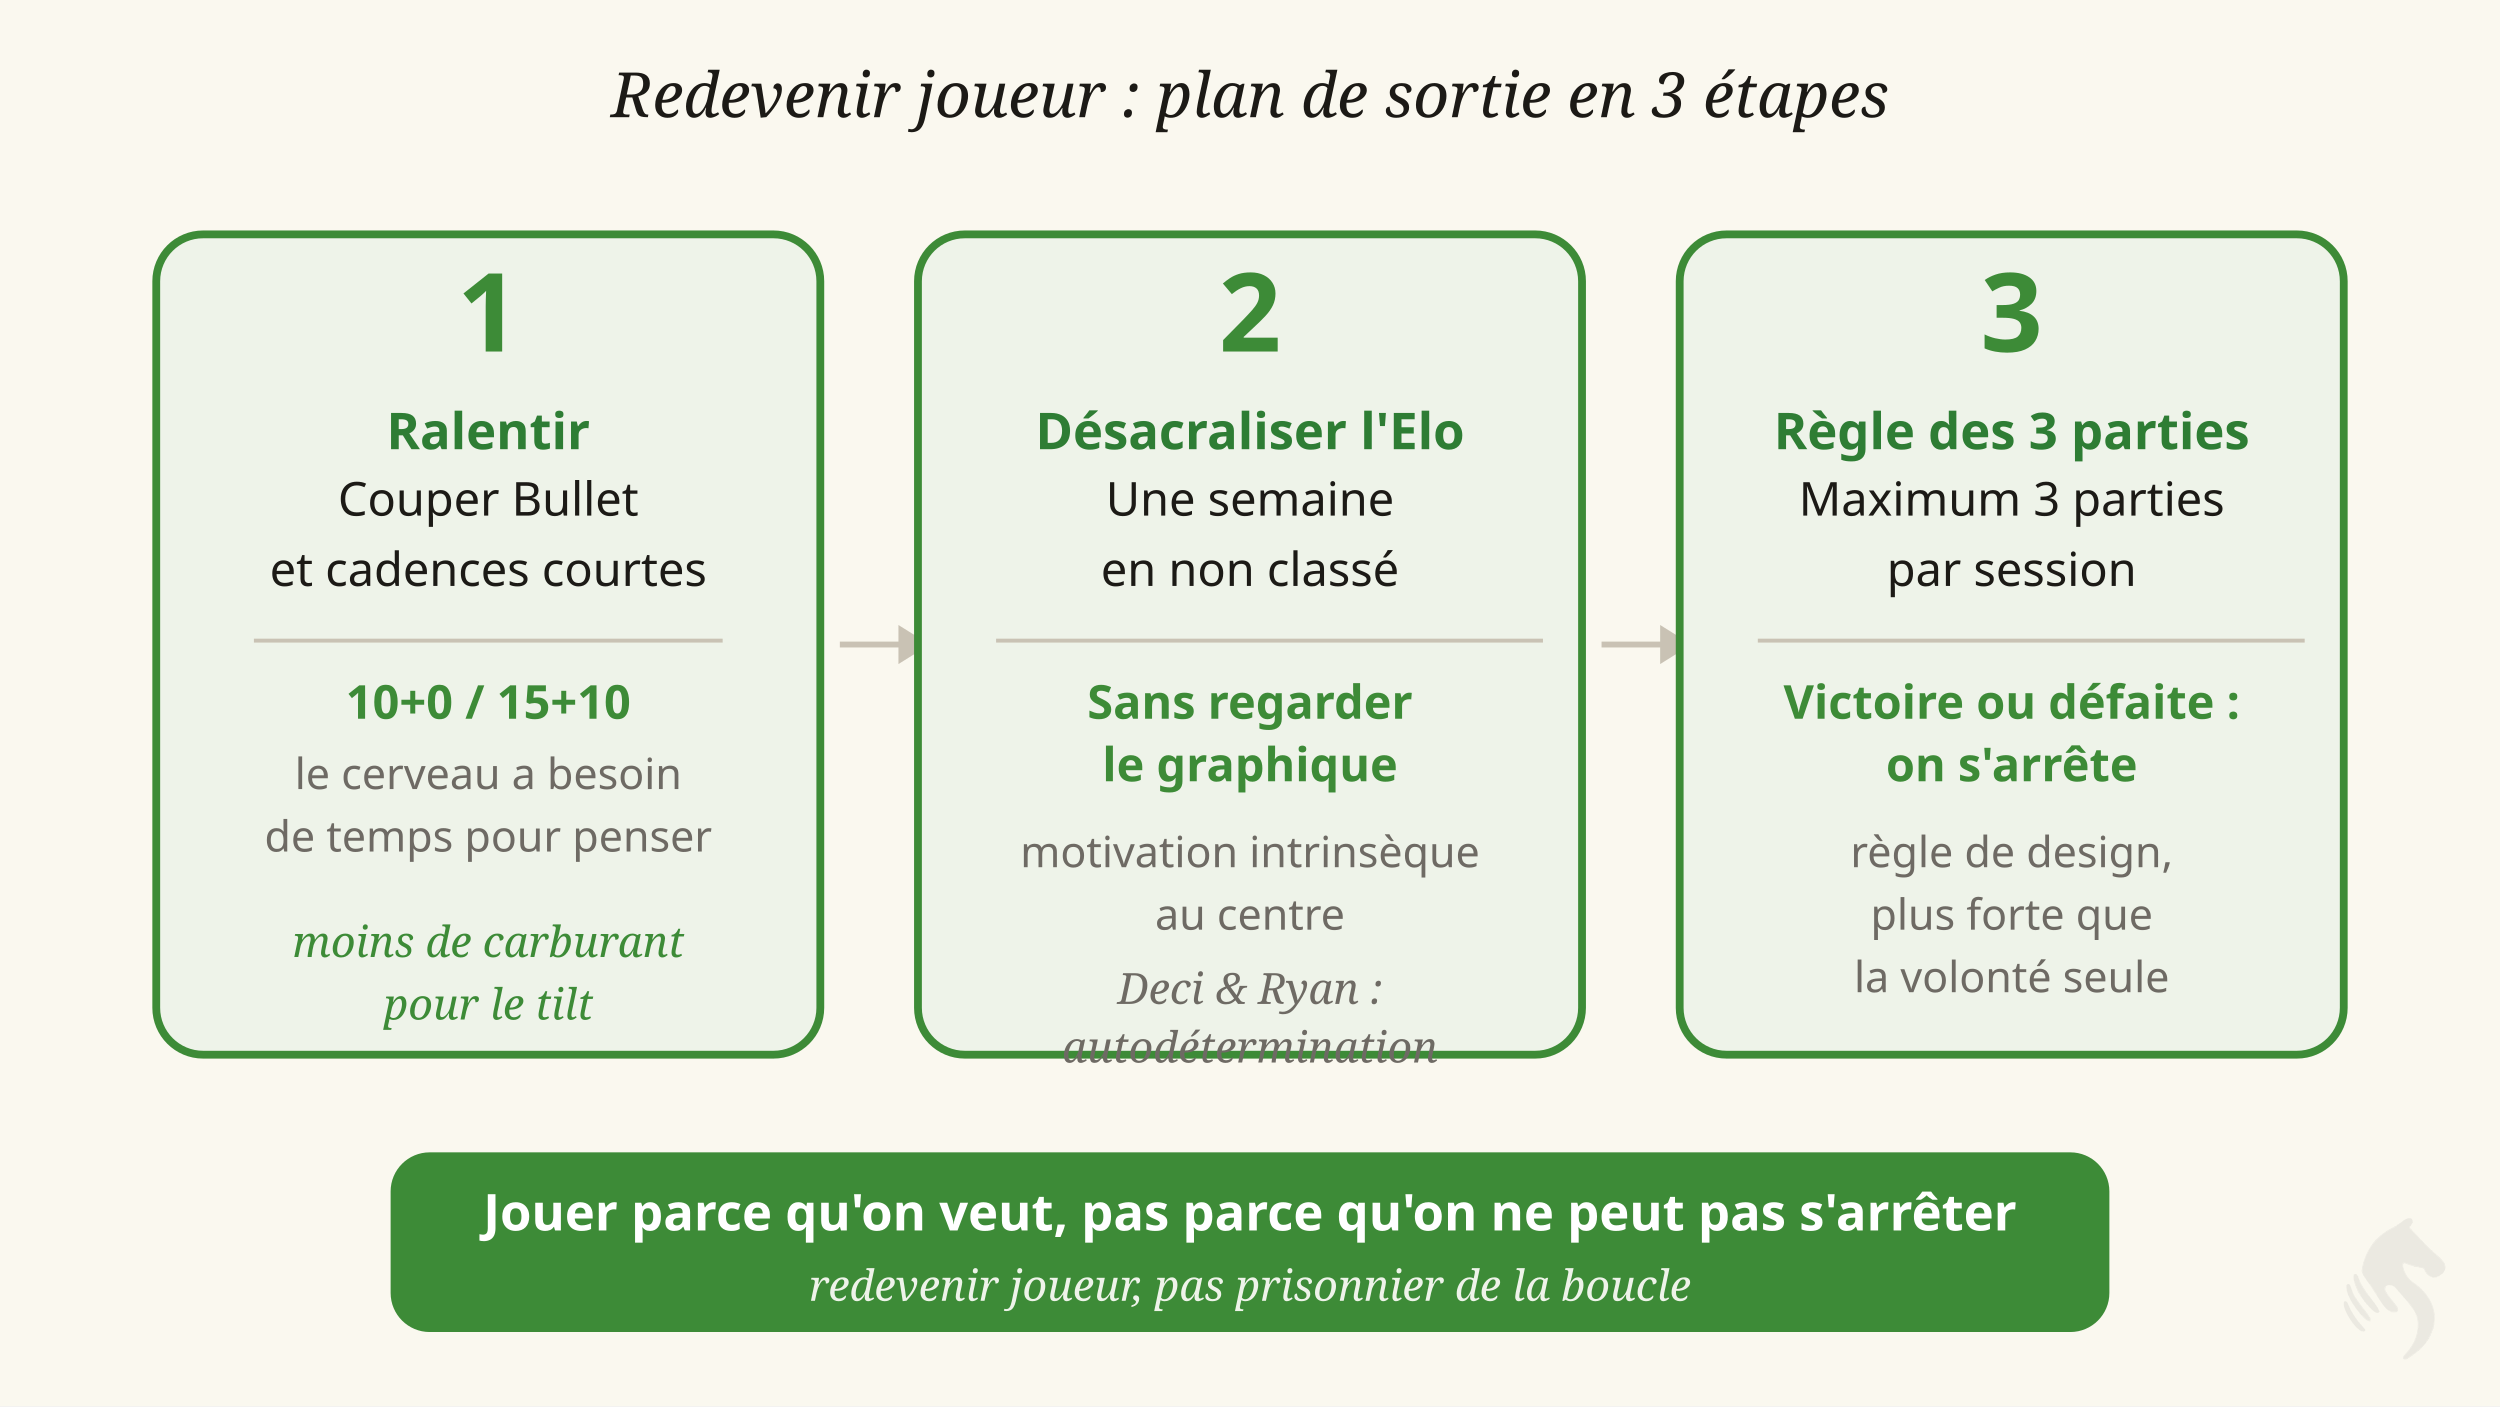
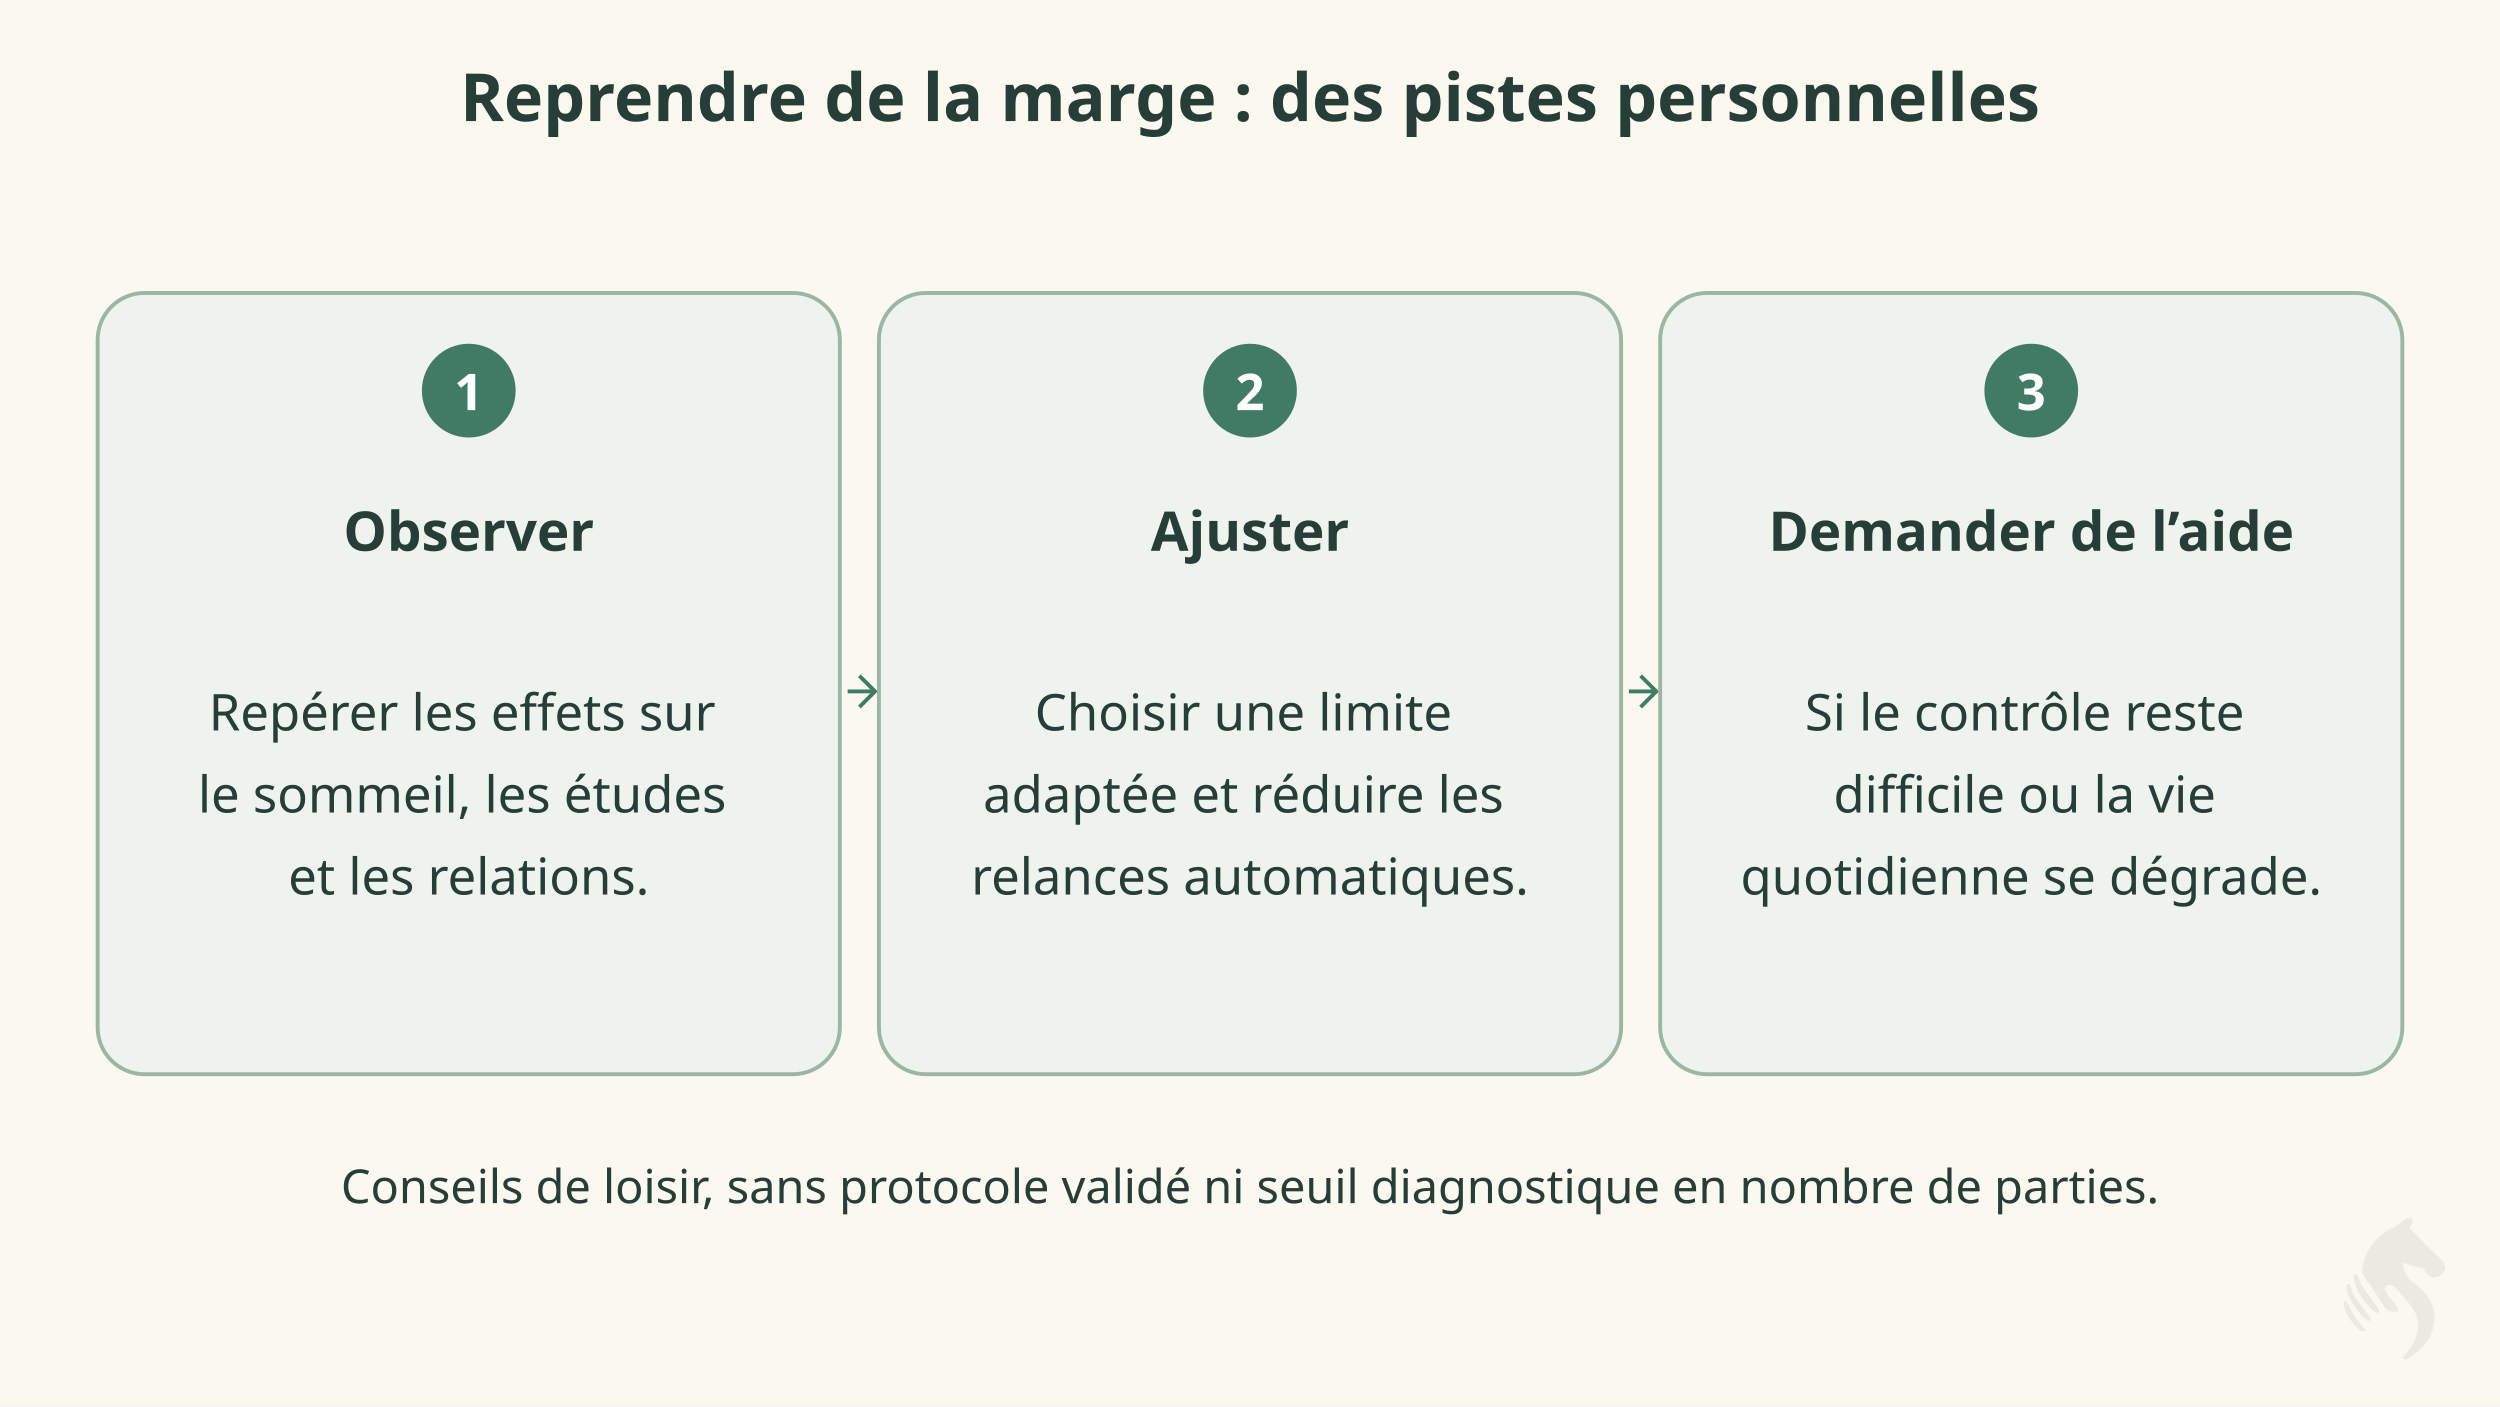
- <svg xmlns="http://www.w3.org/2000/svg" width="640" height="360" viewBox="0 0 640 360" role="img" aria-labelledby="add4">
+ <svg xmlns="http://www.w3.org/2000/svg" width="640" height="360" viewBox="0 0 640 360" role="img" aria-labelledby="diagram-title">
  <rect width="640" height="360" fill="#faf8ef" />
-   <text x="320" y="30" text-anchor="middle" font-family="Georgia, serif" font-size="16" font-style="italic" fill="#1c1a16">Redevenir joueur : plan de sortie en 3 étapes</text>
-   <rect x="40" y="60" width="170" height="210" rx="12" fill="#eef3e9" stroke="#3d8b37" stroke-width="2" />
-   <text x="125" y="90" text-anchor="middle" font-family="system-ui, sans-serif" font-size="28" font-weight="800" fill="#3d8b37">1</text>
-   <text x="125" y="115" text-anchor="middle" font-family="system-ui, sans-serif" font-size="13" font-weight="700" fill="#2e7d34">Ralentir</text>
-   <text x="125" y="132" text-anchor="middle" font-family="system-ui, sans-serif" font-size="12" fill="#1c1a16">Couper Bullet</text>
-   <text x="125" y="150" text-anchor="middle" font-family="system-ui, sans-serif" font-size="12" fill="#1c1a16">et cadences courtes</text>
-   <line x1="65" y1="164" x2="185" y2="164" stroke="#c9c2b4" stroke-width="1" />
-   <text x="125" y="184" text-anchor="middle" font-family="system-ui, sans-serif" font-size="12" font-weight="700" fill="#3d8b37">10+0 / 15+10</text>
-   <text x="125" y="202" text-anchor="middle" font-family="system-ui, sans-serif" font-size="11" fill="#6e6a64">le cerveau a besoin</text>
-   <text x="125" y="218" text-anchor="middle" font-family="system-ui, sans-serif" font-size="11" fill="#6e6a64">de temps pour penser</text>
-   <text x="125" y="245" text-anchor="middle" font-family="Georgia, serif" font-size="11" font-style="italic" fill="#3d8b37">moins de carburant</text>
-   <text x="125" y="261" text-anchor="middle" font-family="Georgia, serif" font-size="11" font-style="italic" fill="#3d8b37">pour le tilt</text>
-   <line x1="215" y1="165" x2="235" y2="165" stroke="#c9c2b4" stroke-width="1.5" />
-   <polygon points="238,165 230,160 230,170" fill="#c9c2b4" />
-   <rect x="235" y="60" width="170" height="210" rx="12" fill="#eef3e9" stroke="#3d8b37" stroke-width="2" />
-   <text x="320" y="90" text-anchor="middle" font-family="system-ui, sans-serif" font-size="28" font-weight="800" fill="#3d8b37">2</text>
-   <text x="320" y="115" text-anchor="middle" font-family="system-ui, sans-serif" font-size="13" font-weight="700" fill="#2e7d34">Désacraliser l'Elo</text>
-   <text x="320" y="132" text-anchor="middle" font-family="system-ui, sans-serif" font-size="12" fill="#1c1a16">Une semaine</text>
-   <text x="320" y="150" text-anchor="middle" font-family="system-ui, sans-serif" font-size="12" fill="#1c1a16">en non classé</text>
-   <line x1="255" y1="164" x2="395" y2="164" stroke="#c9c2b4" stroke-width="1" />
-   <text x="320" y="184" text-anchor="middle" font-family="system-ui, sans-serif" font-size="12" font-weight="700" fill="#3d8b37">Sans regarder</text>
-   <text x="320" y="200" text-anchor="middle" font-family="system-ui, sans-serif" font-size="12" font-weight="700" fill="#3d8b37">le graphique</text>
-   <text x="320" y="222" text-anchor="middle" font-family="system-ui, sans-serif" font-size="11" fill="#6e6a64">motivation intrinsèque</text>
-   <text x="320" y="238" text-anchor="middle" font-family="system-ui, sans-serif" font-size="11" fill="#6e6a64">au centre</text>
-   <text x="320" y="257" text-anchor="middle" font-family="Georgia, serif" font-size="11" font-style="italic" fill="#6e6a64">Deci &amp; Ryan :</text>
-   <text x="320" y="272" text-anchor="middle" font-family="Georgia, serif" font-size="11" font-style="italic" fill="#6e6a64">autodétermination</text>
-   <line x1="410" y1="165" x2="430" y2="165" stroke="#c9c2b4" stroke-width="1.5" />
-   <polygon points="433,165 425,160 425,170" fill="#c9c2b4" />
-   <rect x="430" y="60" width="170" height="210" rx="12" fill="#eef3e9" stroke="#3d8b37" stroke-width="2" />
-   <text x="515" y="90" text-anchor="middle" font-family="system-ui, sans-serif" font-size="28" font-weight="800" fill="#3d8b37">3</text>
-   <text x="515" y="115" text-anchor="middle" font-family="system-ui, sans-serif" font-size="13" font-weight="700" fill="#2e7d34">Règle des 3 parties</text>
-   <text x="515" y="132" text-anchor="middle" font-family="system-ui, sans-serif" font-size="12" fill="#1c1a16">Maximum 3 parties</text>
-   <text x="515" y="150" text-anchor="middle" font-family="system-ui, sans-serif" font-size="12" fill="#1c1a16">par session</text>
-   <line x1="450" y1="164" x2="590" y2="164" stroke="#c9c2b4" stroke-width="1" />
-   <text x="515" y="184" text-anchor="middle" font-family="system-ui, sans-serif" font-size="12" font-weight="700" fill="#3d8b37">Victoire ou défaite :</text>
-   <text x="515" y="200" text-anchor="middle" font-family="system-ui, sans-serif" font-size="12" font-weight="700" fill="#3d8b37">on s'arrête</text>
-   <text x="515" y="222" text-anchor="middle" font-family="system-ui, sans-serif" font-size="11" fill="#6e6a64">règle de design,</text>
-   <text x="515" y="238" text-anchor="middle" font-family="system-ui, sans-serif" font-size="11" fill="#6e6a64">plus forte que</text>
-   <text x="515" y="254" text-anchor="middle" font-family="system-ui, sans-serif" font-size="11" fill="#6e6a64">la volonté seule</text>
-   <rect x="100" y="295" width="440" height="46" rx="10" fill="#3d8b37" />
-   <text x="320" y="315" text-anchor="middle" font-family="system-ui, sans-serif" font-size="13" font-weight="800" fill="#fff">Jouer parce qu'on veut, pas parce qu'on ne peut pas s'arrêter</text>
-   <text x="320" y="333" text-anchor="middle" font-family="Georgia, serif" font-size="11" font-style="italic" fill="#eef3e9">redevenir joueur, pas prisonnier de la boucle</text>
+   <text x="320" y="31" text-anchor="middle" font-family="system-ui,sans-serif" font-size="17" fill="#263d38" font-weight="600">
+     <tspan x="320" dy="0">Reprendre de la marge : des pistes personnelles</tspan>
+   </text>
+   <rect x="25" y="75" width="190" height="200" rx="12" fill="#eef3ee" stroke="#9bb7a4" />
+   <circle cx="120" cy="100" r="12" fill="#427b65" />
+   <text x="120" y="105" text-anchor="middle" font-family="system-ui,sans-serif" font-size="13" fill="#fff" font-weight="700">
+     <tspan x="120" dy="0">1</tspan>
+   </text>
+   <text x="120" y="141" text-anchor="middle" font-family="system-ui,sans-serif" font-size="14" fill="#263d38" font-weight="700">
+     <tspan x="120" dy="0">Observer</tspan>
+   </text>
+   <text x="120" y="187" text-anchor="middle" font-family="system-ui,sans-serif" font-size="13" fill="#263d38">
+     <tspan x="120" dy="0">Repérer les effets sur</tspan>
+     <tspan x="120" dy="21">le sommeil, les études</tspan>
+     <tspan x="120" dy="21">et les relations.</tspan>
+   </text>
+   <path d="M 217 177 h 7 m -4 -4 l 4 4 -4 4" fill="none" stroke="#427b65" />
+   <rect x="225" y="75" width="190" height="200" rx="12" fill="#eef3ee" stroke="#9bb7a4" />
+   <circle cx="320" cy="100" r="12" fill="#427b65" />
+   <text x="320" y="105" text-anchor="middle" font-family="system-ui,sans-serif" font-size="13" fill="#fff" font-weight="700">
+     <tspan x="320" dy="0">2</tspan>
+   </text>
+   <text x="320" y="141" text-anchor="middle" font-family="system-ui,sans-serif" font-size="14" fill="#263d38" font-weight="700">
+     <tspan x="320" dy="0">Ajuster</tspan>
+   </text>
+   <text x="320" y="187" text-anchor="middle" font-family="system-ui,sans-serif" font-size="13" fill="#263d38">
+     <tspan x="320" dy="0">Choisir une limite</tspan>
+     <tspan x="320" dy="21">adaptée et réduire les</tspan>
+     <tspan x="320" dy="21">relances automatiques.</tspan>
+   </text>
+   <path d="M 417 177 h 7 m -4 -4 l 4 4 -4 4" fill="none" stroke="#427b65" />
+   <rect x="425" y="75" width="190" height="200" rx="12" fill="#eef3ee" stroke="#9bb7a4" />
+   <circle cx="520" cy="100" r="12" fill="#427b65" />
+   <text x="520" y="105" text-anchor="middle" font-family="system-ui,sans-serif" font-size="13" fill="#fff" font-weight="700">
+     <tspan x="520" dy="0">3</tspan>
+   </text>
+   <text x="520" y="141" text-anchor="middle" font-family="system-ui,sans-serif" font-size="14" fill="#263d38" font-weight="700">
+     <tspan x="520" dy="0">Demander de l’aide</tspan>
+   </text>
+   <text x="520" y="187" text-anchor="middle" font-family="system-ui,sans-serif" font-size="13" fill="#263d38">
+     <tspan x="520" dy="0">Si le contrôle reste</tspan>
+     <tspan x="520" dy="21">difficile ou la vie</tspan>
+     <tspan x="520" dy="21">quotidienne se dégrade.</tspan>
+   </text>
+   <text x="320" y="308" text-anchor="middle" font-family="system-ui,sans-serif" font-size="12" fill="#263d38">
+     <tspan x="320" dy="0">Conseils de loisir, sans protocole validé ni seuil diagnostique en nombre de parties.</tspan>
+   </text>
  <g id="wm" opacity="0.07" transform="translate(600.0,311.9) scale(0.0416)" aria-hidden="true">
    <g fill="#1e1e1e" fill-rule="evenodd">
      <path d="M411.5-.5h-16a76 76 0 0 0-24.5 12q-.62-.7-1.5-1l-2 4a4 4 0 0 1-1.5-1 7 7 0 0 1-2.5 3.5 253 253 0 0 0-17 13q-1.42.93-2.5-.5-5.2 7.95-14.5 9a9.4 9.4 0 0 1-4 6q2.3.02 1.5 2A461 461 0 0 1 278.5 73q-13.2 7.95-26 16.5-1.59-1.38 0-3-2.35.35-4 2 .9.98 2 2-92.12 67.08-125.5 177a1316 1316 0 0 0-10 44 51.2 51.2 0 0 0 4.5 31q.1 3.33-2 1l4.5 11q1-2 2 0l5 10 1-1q6 10.95 13 21a651 651 0 0 1 18.5 25 3.4 3.4 0 0 1 1.5-3q21.52 33 43 66 .3 3.4-2.5 1v2a1542 1542 0 0 1 21 32q1 0 1 1a319 319 0 0 0 25 35 160 160 0 0 0 27 25 3.1 3.1 0 0 1 1-3q23.18 14.62 49 5.5 5-2.83 4-8.5-.15-4.6-1.5-9a618 618 0 0 0-55.5-73.5q3-.91 5 1.5a23.5 23.5 0 0 0-7-9q.63 2.4 2 4.5-.17 2.58-1.5.5a364 364 0 0 1-17.5-26.5 50 50 0 0 1-4.5-22.5q.9-4.71 3-9 .63 1.88 2.5 2a7 7 0 0 1 2-3q9.28-8.1 22-8a86 86 0 0 1 23 4.5 11 11 0 0 1 3 4.5q2.58-1.75 5 .5l21.5 23.5q.74 1.95.5 4 3.56 1 6 4a1094 1094 0 0 0 30 34.5l-1 1q3.7 2.7 7.5 5.5a23 23 0 0 1 2 5l5 3a22 22 0 0 0 5.5 8 11.5 11.5 0 0 0 4 4 3.9 3.9 0 0 0-2-3.5q1.7-1.12 3 .5a705 705 0 0 1 42 57.5q-.65 1.46-2 1.5a169 169 0 0 1 10 19 3.8 3.8 0 0 0-.5 4q1 2 2 0 1.4 2.05 2.5 4-.25-2.55.5-5a185 185 0 0 1 11 83q-1 2-2 0a9 9 0 0 0-1.5-4v9a2.3 2.3 0 0 0 1.5-1q.75 10.55-1 21a337 337 0 0 1-18 56l-2.5 3q-1.2-.69-1-2a36 36 0 0 0-4 7 5.2 5.2 0 0 0 3.5-4 4.3 4.3 0 0 1 0 4 350 350 0 0 1-33 52 1108 1108 0 0 1-30 35q-7.17 20.32 13.5 14.5a34 34 0 0 1 6-3 1496 1496 0 0 1 54-37 942 942 0 0 0 29-27q1.25-1.03 2 .5a11 11 0 0 0-3 4q1.35-1.65 2.5 0a29 29 0 0 1 4.5-6 40 40 0 0 0 9-10.5l6-4-1-1a25 25 0 0 1 8.5-7.5q-1.47-2.67 1-5 .22 4.17 2.5 1.5-1.94-3.13 2-4l-1-1q1.48-3.25 4-5.5a8 8 0 0 0-3-1q37.8-53.63 47.5-119 8.4-83.08-38-152a364 364 0 0 0-28-35q-1.03-1.25.5-2 3.58 2.23 2-1l-4-2a5 5 0 0 1-3-.5 484 484 0 0 0-70-58q-.7-.62-1-1.5 1.05-.43 2-1v-3a6 6 0 0 1-5-2q-.66-.1-1 .5 3.72 2.61 0 3-34.57-32.88-46-79.5.2-2.3 2-3v-4q-1.94 5.58-3.5 0-1-9 0-18 2.16-6.4 8.5-8a78 78 0 0 1 22 7.5 403 403 0 0 0 66 18l9 3q-2.45.75-5 .5-1.59 1.6 0 3a16 16 0 0 1 6.5-1 7.3 7.3 0 0 1 2 3q1.38-2.6 3.5-2-1.1-2.32-4-2.5 15.09-2.3 25.5 8.5 5.35 10.23 10 21 12.95 20.94 36.5 28.5-1.88.63-2 2.5a30 30 0 0 0 12.5 3q4.43-.1 8-2 3.2 3.87 5.5-1 1.2.69 1 2a39 39 0 0 0 4.5-2l1 1q.69-1.87-1.5-2.5a12 12 0 0 0 7-3q1.88-1.1 3 .5 2.22-3.62 6-2a8.7 8.7 0 0 1 3-4 41 41 0 0 1 12-6.5l-2-1 5.5-3.5q.62.7 1.5 1 1.82-1.15 0-2.5 1.42-.93 2.5.5a5.8 5.8 0 0 1 .5-4 39 39 0 0 1 6-4.5q-1.55-2.25.5-4.5 3.25-3.5 5-8 1.38-.64 2.5-1-.8-1.05-2-1.5 1.85-5.82 3-11.5v-10h-1q-.85 6-2.5 12-.16-4.46.5-9a63 63 0 0 0-12.5-31 478 478 0 0 0-45.5-44.5q3.06.72 6 2.5-3.15-3.9-7-7.5l1-1q-1.4-1.05-2 .5 1.77 2.4-.5 4a781 781 0 0 1-67.5-65.5l1-.5a29 29 0 0 0 7 6 93 93 0 0 0-14-15 24.5 24.5 0 0 0-9-9.5l1-1a44 44 0 0 0-7-4.5q1.44 2.2 3.5 4 1 1.5 0 3l-72-76q-5.34-7.85 1.5-14.5 1.98-.8 2 1.5a69 69 0 0 1 6-3.5q-1.95-1.94 0-3.5a31 31 0 0 0 6-12q2.05.24 4-.5a79 79 0 0 0-1.5-17.5 94 94 0 0 0-5-10l-1 1a87 87 0 0 0-5.5-3" />
      <path d="M325.5 44.5q-3.85 1.03-7 3.5a4.2 4.2 0 0 1-4.5-.5q-2.75 2.49-3.5 6-6.97 2.94-14 6-6.75 3.75-13.5 8-.62-.7-1.5-1a37.6 37.6 0 0 1-17 10.5 263 263 0 0 0-12 9.5q-1.59 1.62 0 3 12.8-8.55 26-16.5A461 461 0 0 0 327 46.5q.8-1.98-1.5-2m148 86-21-24a209 209 0 0 1-21-21.5l-8.5-8.5q-4.8-3.3-6-9-9.1-4.3-11.5-13a13 13 0 0 0 3-6q-.02-2.3-2-1.5-6.84 6.65-1.5 14.5l72 76q1-1.5 0-3a20 20 0 0 1-3.5-4m89 86a198 198 0 0 0-17.5-15q.4-2.17-.5-4-3.63-1.2-7-3a26 26 0 0 0-6-6 430 430 0 0 1-27-27.5 2.4 2.4 0 0 0-2-.5 29 29 0 0 1-7-6l-1 .5a781 781 0 0 0 67.5 65.5q2.27-1.6.5-4m-314-128a247 247 0 0 0-42 35.5 14.5 14.5 0 0 1-5 4l1 1a9.3 9.3 0 0 1-6 2.5 76 76 0 0 1-16 20q.3.88 1 1.5a9.4 9.4 0 0 0-5.5 6.5q-1-2-2 0-.93 1.42.5 2.5a25 25 0 0 0-6.5 8.5q-1.6 1.05-3.5 1.5 1.21.45 2 1.5a43 43 0 0 0-7 10 352 352 0 0 0-19.5 37 2.9 2.9 0 0 1-2.5 1 3.3 3.3 0 0 0 2 1.5 47 47 0 0 1-3.5 5.5l-12 34q-.98-1.8-1.5 0 1.4 1.9.5 4a33 33 0 0 1-3.5 5.5q.78.84 1 2a212 212 0 0 0-10 49.5 36 36 0 0 0 7 20q2.1 2.33 2-1a51.2 51.2 0 0 1-4.5-31 1316 1316 0 0 1 10-44q33.38-109.92 125.5-177-1.1-1.02-2-2m376 206q-.5-10.25-5-19.5 1.5-4.37-1.5-.5l-6.5-11q-5.55-3.6-7.5-10l-1 1q-3.75-5.75-9.5-9.5l1-1a850 850 0 0 0-9-7q1.14-2.04-1.5-3.5-1.08 1.43-2.5.5-2.84-1.65-2-4a5 5 0 0 0-3-.5 5 5 0 0 0-.5-3l-1 1a7 7 0 0 0-4.5-3 21 21 0 0 0-6-2.5 478 478 0 0 1 45.5 44.5 63 63 0 0 1 12.5 31q-.66 4.54-.5 9 1.65-6 2.5-12m-259 3v-1q-2.22-5.79 1-11.5l-2-2a67 67 0 0 0 1.5-5.5q.93 7.1 3.5 1-2.43-3.37 2-4a4.3 4.3 0 0 1 2.5 3q.45-1.21 1.5-2 2.3.75 4 2a326 326 0 0 1 28 10.5q11.4 3.22 23 6 1.05 1.6 1.5 3.5 1-4 2 0 1.08-1.43 2.5-.5-1.81 1.35 0 2.5 3.25-.47 7-2 1.85.03 3 1 5.83.22 11 2h5q2.55.25 5-.5l-9-3a403 403 0 0 1-66-18 78 78 0 0 0-22-7.5q-6.34 1.6-8.5 8-1 9 0 18 1.56 5.58 3.5 0m109 6a4.7 4.7 0 0 1 4 3q3.6-3.98 6 1l1-2 4 2a65 65 0 0 1 7.5 10q1.1 3.55 2.5 7-1.77 2.95 2 4 13.35 23.91 39 33 .12-1.87 2-2.5-23.55-7.56-36.5-28.5a305 305 0 0 0-10-21q-10.41-10.8-25.5-8.5 2.9.18 4 2.5m-410 86a9 9 0 0 0 1.5-4 310 310 0 0 0 37.5 86q-1.1 1.02-2 2a40 40 0 0 0 8.5 12 139 139 0 0 0 15 21q2.31 2.97 1.5 6 5.9 1.14 7.5 7 5.7 2.47 5 8 3.8 1.06 6.5 4 20.24 25.5 46 45.5a39 39 0 0 0 20 5 46 46 0 0 1 9-7.5 818 818 0 0 1-10-21.5q1.43-1.08.5-2.5a27 27 0 0 1-3.5-2 185 185 0 0 0-16-23.5q1.43-1.08.5-2.5a13.3 13.3 0 0 1-5.5-5 617 617 0 0 0-22.5-29v-4l-1 1a13 13 0 0 1-4.5-6 11.5 11.5 0 0 1-4-4q-.03 2.3-2 1.5A471 471 0 0 1 97 390.5q-1.8-3.04-.5-6 1.02.54 2 1a9 9 0 0 0-2-4.5q3.83-2.28-1-2.5a597 597 0 0 1-7-18.5l2-1a3.3 3.3 0 0 1-2-3.5 3.1 3.1 0 0 1-3-1q-7.35-19.46-24-8 1.03 2.34-.5 5a97 97 0 0 0 3.5 38" />
      <path d="M365.5 301.5q-1.8.7-2 3 11.43 46.62 46 79.5 3.72-.39 0-3 .34-.6 1-.5-2.4-2.22-5-4.5l2-2q-2.45-.75-5-.5a8.4 8.4 0 0 0-.5-4q-1.72 1.44-3-1a28 28 0 0 1-3.5-6q-.5 2-1 0a143 143 0 0 1-18-31q-6.22-11.64-9-27a7 7 0 0 0-2-3m-211 174a45 45 0 0 1-9.5-15q-1 2-2 0a41 41 0 0 0-6-9l-1-5-1 1a989 989 0 0 1-17.5-25.5q.7-.62 1-1.5a7.7 7.7 0 0 1-5-6 163 163 0 0 1-15-29q-.98-.46-2-1-1.3 2.96.5 6a471 471 0 0 0 55.5 86.5q1.97.8 2-1.5m-90-86q-2.05 2.77 1.5 4 3.6 16.25 9.5 30.5-2.48 3.62 2 3.5 3.65 9.3 8 18.5l-1 1a11.4 11.4 0 0 1 6 8q-.7.62-1 1.5a10.5 10.5 0 0 1 3.5 5l1-1a62 62 0 0 0 7.5 13q.9-.98 2-2a310 310 0 0 1-37.5-86 9 9 0 0 1-1.5 4m48 210a3.9 3.9 0 0 0-2-3.5q1.7-1.12 3 .5a127 127 0 0 0 39 32q11.3 4.6 8.5-7a147 147 0 0 0-17-32 1467 1467 0 0 0-40-51 554 554 0 0 1-48.5-75l1-1q.84 5.22 6 5a51.6 51.6 0 0 1-11.5-27l-1 2a159 159 0 0 0-11-31 14.3 14.3 0 0 0-10.5-8q-3.2.01-6 1.5-2.85 3.45-6 6.5-.87 16.85 3 33.5a3.6 3.6 0 0 1-2 2q1.38.56 2.5 1.5 3.15 9.81 6.5 19.5-1.21.45-2 1.5a29 29 0 0 0 5.5 7A256 256 0 0 0 55.5 525l-2 1a6.4 6.4 0 0 0 4 1.5 332 332 0 0 0 38.5 53l3.5 5.5-1 1q1.9 1.67 3.5.5a36 36 0 0 0 10.5 12m303-214q-.95.57-2 1 .3.88 1 1.5a484 484 0 0 1 70 58q1.42.72 3 .5a43 43 0 0 0-10-12.5l1-1q-2.66 1.47-5-1a36 36 0 0 0-10-10q1.81-1.35 0-2.5a8 8 0 0 1-3.5 0q-4.57-5.7-10-8a13 13 0 0 0-6.5-5.5 11.5 11.5 0 0 1-3.5-4.5q-.62.7-1.5 1a17.7 17.7 0 0 0-8-5.5q-2.84-1.65-2-4-7.47-2.25-13-7.5m-254 24a526 526 0 0 1 23.5 37 55 55 0 0 1 9 15l1-1a65 65 0 0 0 8.5 13q2.8 2.4 2.5-1-21.48-33-43-66a3.4 3.4 0 0 0-1.5 3m111 63q.16-.93 1-1.5a7 7 0 0 1-3.5-2.5 17.5 17.5 0 0 0-5.5-8q3.7-4.18-2.5-5a41 41 0 0 1-7.5-18.5l2-3a7.2 7.2 0 0 1-2-4.5 3.1 3.1 0 0 0 3-1 37 37 0 0 0-1-7q-1.87-.12-2.5-2a36 36 0 0 0-3 9 50 50 0 0 0 4.5 22.5 364 364 0 0 0 17.5 26.5q1.33 2.08 1.5-.5-1.37-2.1-2-4.5m-272 45v19q2.55 12.15 7 24 15.37 37.49 37 68a54 54 0 0 0 9 12.5q-1.58 2.58 2 3l-1 1 5.5 4.5a82 82 0 0 0 9 12q6.5 6.26 12.5 13 9.5 6.75 17.5 15l1-1q4.56 3.52 9 7l1-2a89 89 0 0 0 13.5 3.5q13.85-4.6 6.5-17.5-1.73 1.44-3-1a307 307 0 0 1-13.5-16 16 16 0 0 0-6-5.5q1.43-1.08.5-2.5a27.2 27.2 0 0 1-12.5-15 3.1 3.1 0 0 1-3-1q-7.5-10.25-15.5-20-.93-1.42.5-2.5a16 16 0 0 1-6-5.5 880 880 0 0 1-19-29.5q.7-.62 1-1.5a8 8 0 0 1-4-4 94 94 0 0 1-12.5-26l-1 1q-3.8-4.62-1.5-10a3.1 3.1 0 0 1-3-1 198 198 0 0 1-7-15.5l1-1a55 55 0 0 1-9-11q-2.85-1.46-6-2l3-1a22 22 0 0 0-9 2 11.4 11.4 0 0 0-4 6.5m277 51a48 48 0 0 0 12 5q-.57 3.66 2 2a5.3 5.3 0 0 1 3.5 3l1-2a45 45 0 0 0 26 0q.45 1.21 1.5 2 1.27-3.4 4-2 1.81-1.15 0-2.5l3-1.5a21 21 0 0 0 3.5-4q1.4-8.23-1.5-16 .3-.88 1-1.5-5.22-1.95-4-7a193 193 0 0 1-18-23.5 16 16 0 0 0-3.5-3q-4.05-7.43-9-12a284 284 0 0 0-14-17q-.75-1.58.5-3a19 19 0 0 1-6-4 4.35 4.35 0 0 0-5-1.5 618 618 0 0 1 55.5 73.5q1.35 4.4 1.5 9 1 5.67-4 8.5-25.82 9.12-49-5.5a3.1 3.1 0 0 0-1 3m115-56a264 264 0 0 1 16 22q-1.7 3.04 1.5 1a494 494 0 0 1 16.5 23l7 10q1.35-.04 2-1.5a705 705 0 0 0-42-57.5q-1.3-1.62-3-.5a3.9 3.9 0 0 1 2 3.5" />
      <path d="M112.5 599.5q7 9.5 16 17 2 0 2 2 6.9 3.77 11 8.5l13 5.5a5.7 5.7 0 0 0 6 0q2.07 3.94 4 0-3.37-1.23-.5-3 .22-6.86.5-13.5l-3-3.5 3-2.5q-4.58-.9-7.5-4.5a79 79 0 0 0-10.5-16.5q2.67 1.47 5-1a12 12 0 0 1-8.5-3.5 92 92 0 0 0-17.5-23.5l2-1-6.5-4.5a2294 2294 0 0 1-34.5-47q-1 0-1-1-5.27-4.75-4-11.5-2.25-3.25-3.5.5A227 227 0 0 1 61.5 469q.84-.57 1-1.5-5.16.22-6-5l-1 1a554 554 0 0 0 48.5 75 1467 1467 0 0 1 40 51q10.5 14.98 17 32 2.8 11.6-8.5 7a127 127 0 0 1-39-32q-1.3-1.62-3-.5a3.9 3.9 0 0 1 2 3.5m335-4a3349 3349 0 0 1 7.5 35q2.3 19.53.5 39a9 9 0 0 1 1.5 4q1 2 2 0a185 185 0 0 0-11-83q-.75 2.45-.5 5m44-147q1.58 3.23-2 1-1.53.75-.5 2a364 364 0 0 1 28 35q46.4 68.92 38 152-9.7 65.37-47.5 119 1.46.15 3 1a12 12 0 0 0 3.5-6q1.58 1.52 3.5.5-1.16-8.12 7-11-1.6-1.75 1-2.5-.12-8.5 6-14-.81-.1-1-1a3.1 3.1 0 0 1 3-1 5.4 5.4 0 0 1 3-5.5q-1.2-.45-2-1.5a67 67 0 0 0 4.5-10l1 2a9 9 0 0 1 2.5-5l-1-2a6.3 6.3 0 0 1 4-.5 6.5 6.5 0 0 0-3-3 225 225 0 0 1 11-24.5q-.53-1.8-1.5 0-.3-4.51 1-9l1 1a67 67 0 0 0 1.5-13q7.4-.7 1-5a232 232 0 0 0 2-53l.5-5q.57.84 1.5 1a8 8 0 0 0-2.5-5q-6.56-49.08-31.5-89 2.03-1.77-.5-3l-1 1a696 696 0 0 1-17.5-26q-2.18-1.53-1-3.5-3.93-.91-5-4.5-1.26-.5-1-2a69 69 0 0 0-6.5-5q-.69-1.87 1.5-2.5a14 14 0 0 0-4-2.5m-36 230a273 273 0 0 1-13.5 57q-1.4.82-2.5 2 2.69 6.4-4 8.5l2 1a30 30 0 0 0-3 8.5q-.2 1.31 1 2l2.5-3a337 337 0 0 0 18-56 89 89 0 0 0 1-21q-.57.84-1.5 1m-25 84a185 185 0 0 1-24 38l-2.5 6a25 25 0 0 0-6.5 7q-13.95 16.7-28.5 33-1.16 4.05-3.5 7.5-1.35 4.25-1 8a16 16 0 0 1 6 5.5h14a20 20 0 0 1 10-3.5q1.71-1.12 0-2.5a81 81 0 0 0 18.5-12q.62.7 1.5 1a71 71 0 0 1 2-4q1-2 2 0 1.7-4.54 4.5-1a38 38 0 0 1 4.5-6.5 189 189 0 0 0 30.5-23.5q4.55 3.9 4-3a4.6 4.6 0 0 1 4.5-2v-3a5 5 0 0 0 3-.5 41 41 0 0 1 3-5.5 11 11 0 0 1 3-4q-.75-1.53-2-.5a942 942 0 0 1-29 27 1496 1496 0 0 0-54 37 34 34 0 0 0-6 3q-20.67 5.82-13.5-14.5a1108 1108 0 0 0 30-35 350 350 0 0 0 33-52 4.3 4.3 0 0 0 0-4 5.2 5.2 0 0 1-3.5 4" />
    </g>
  </g>
</svg>
